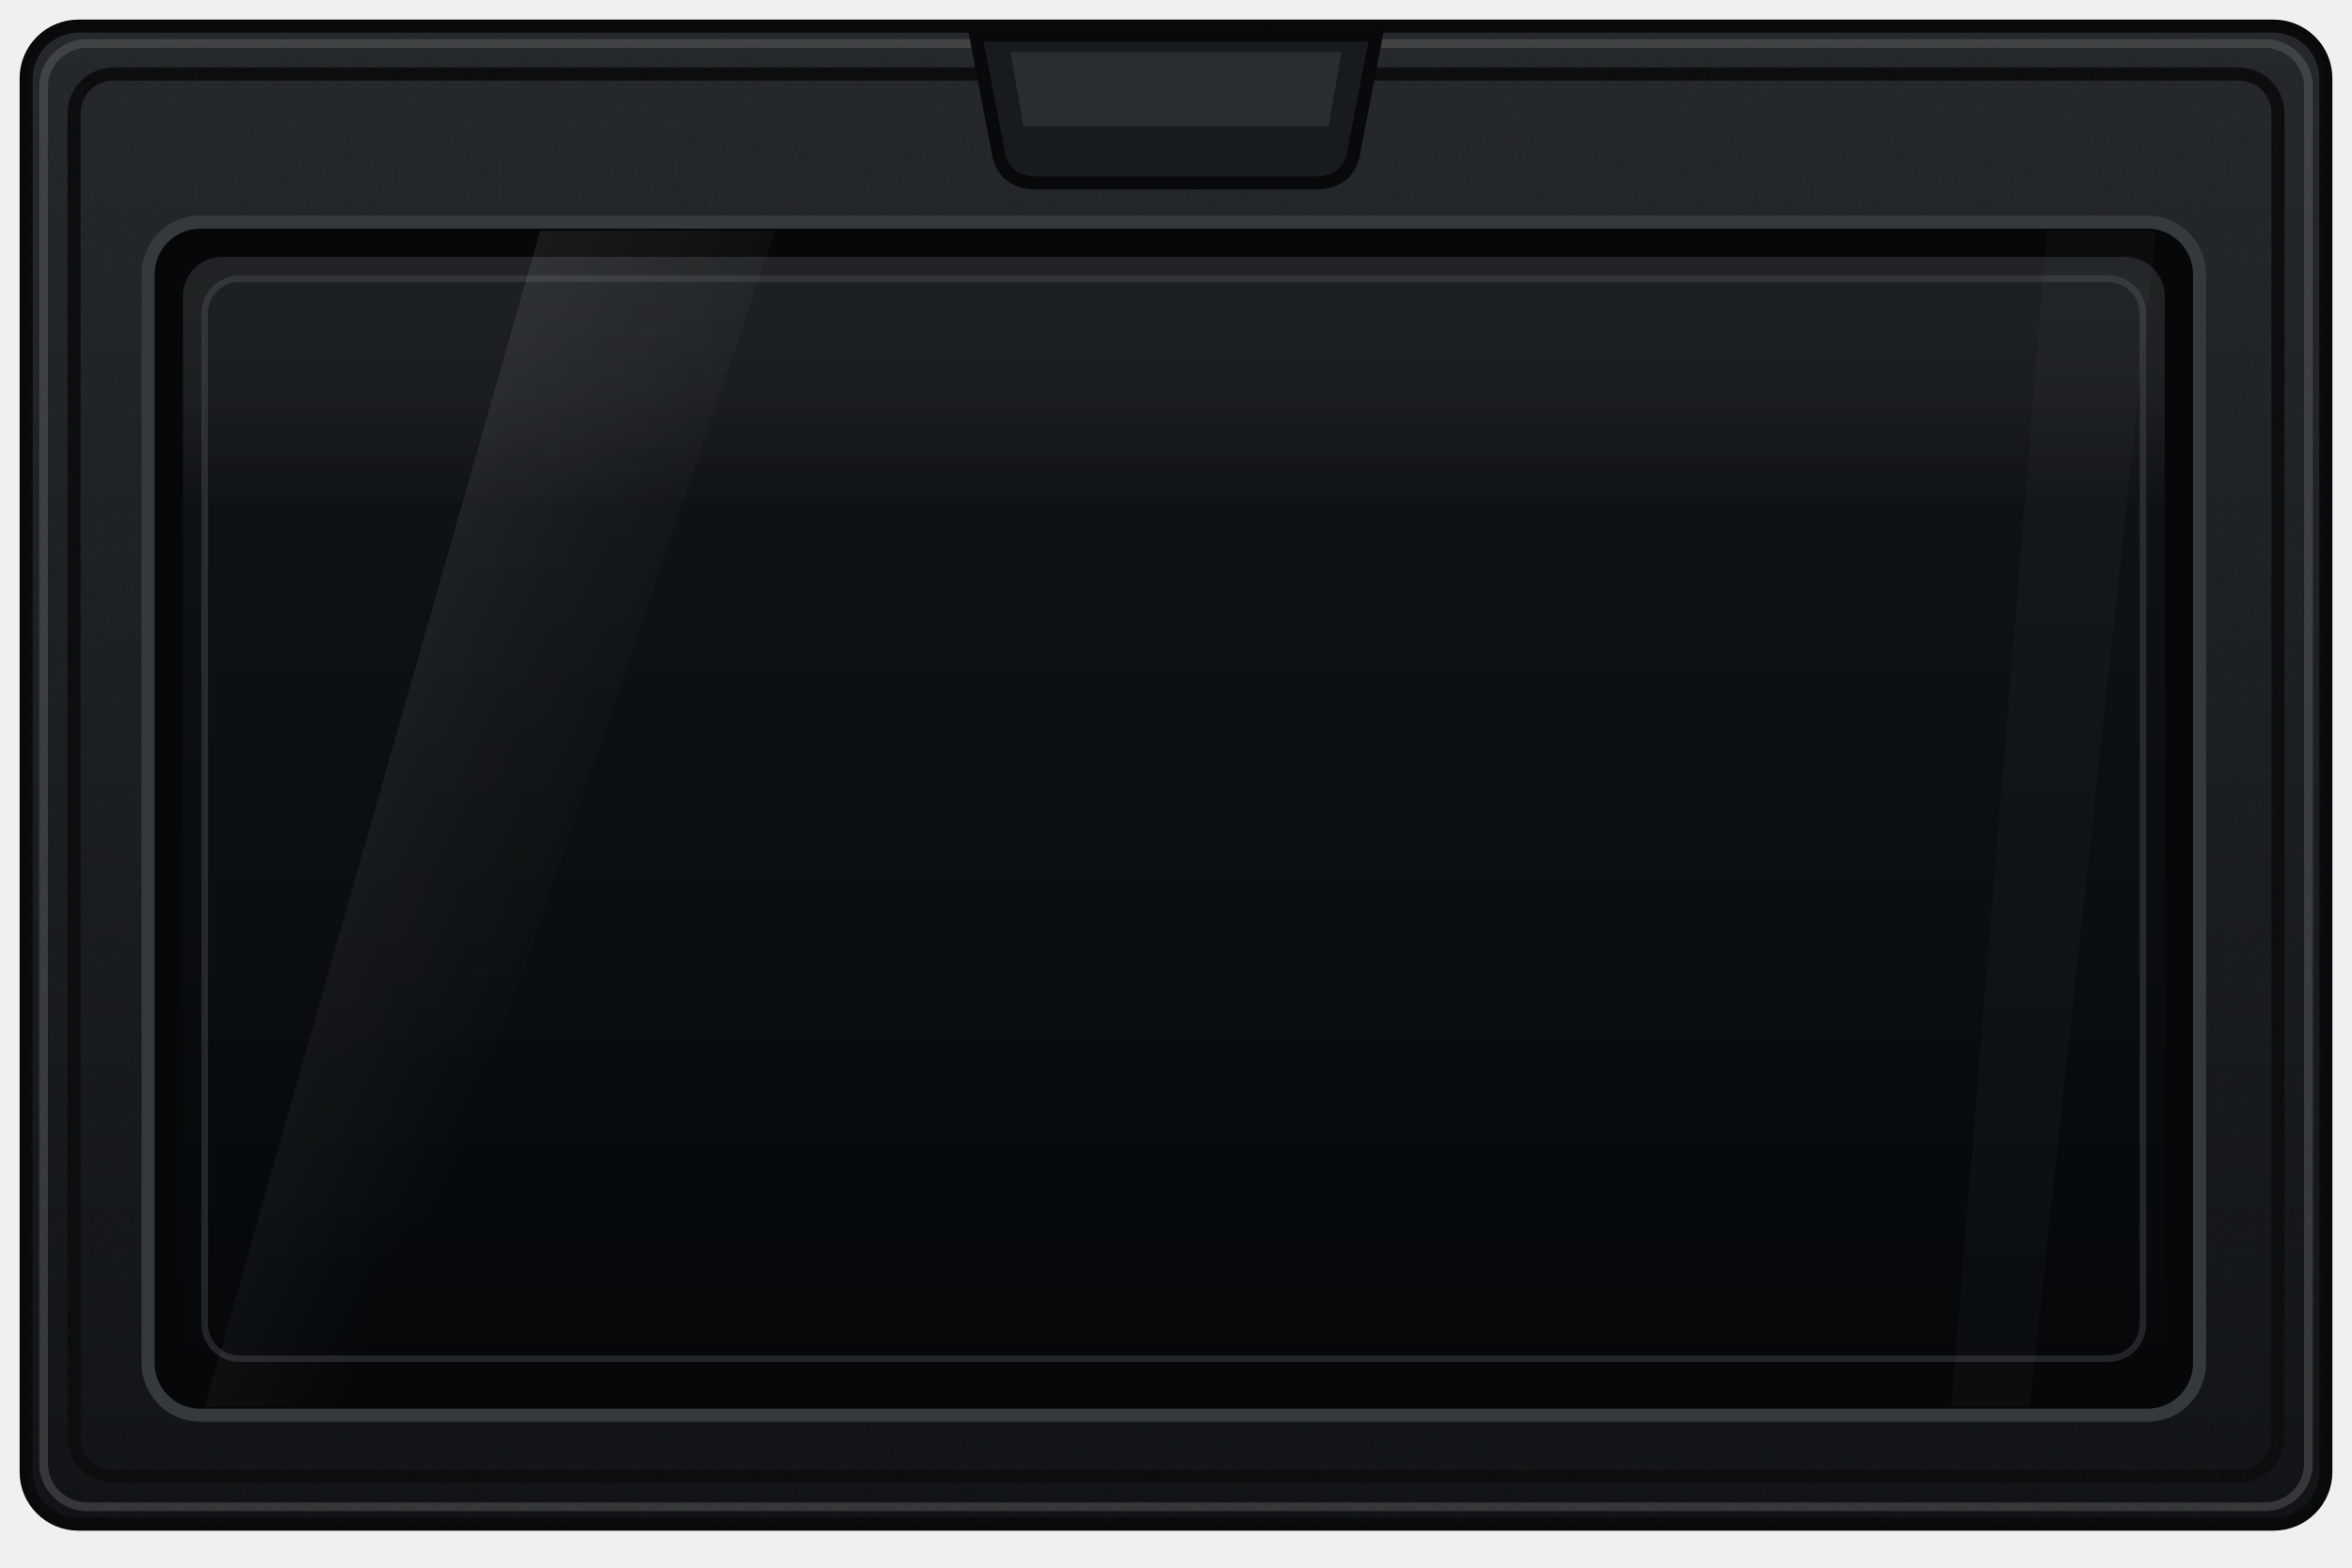
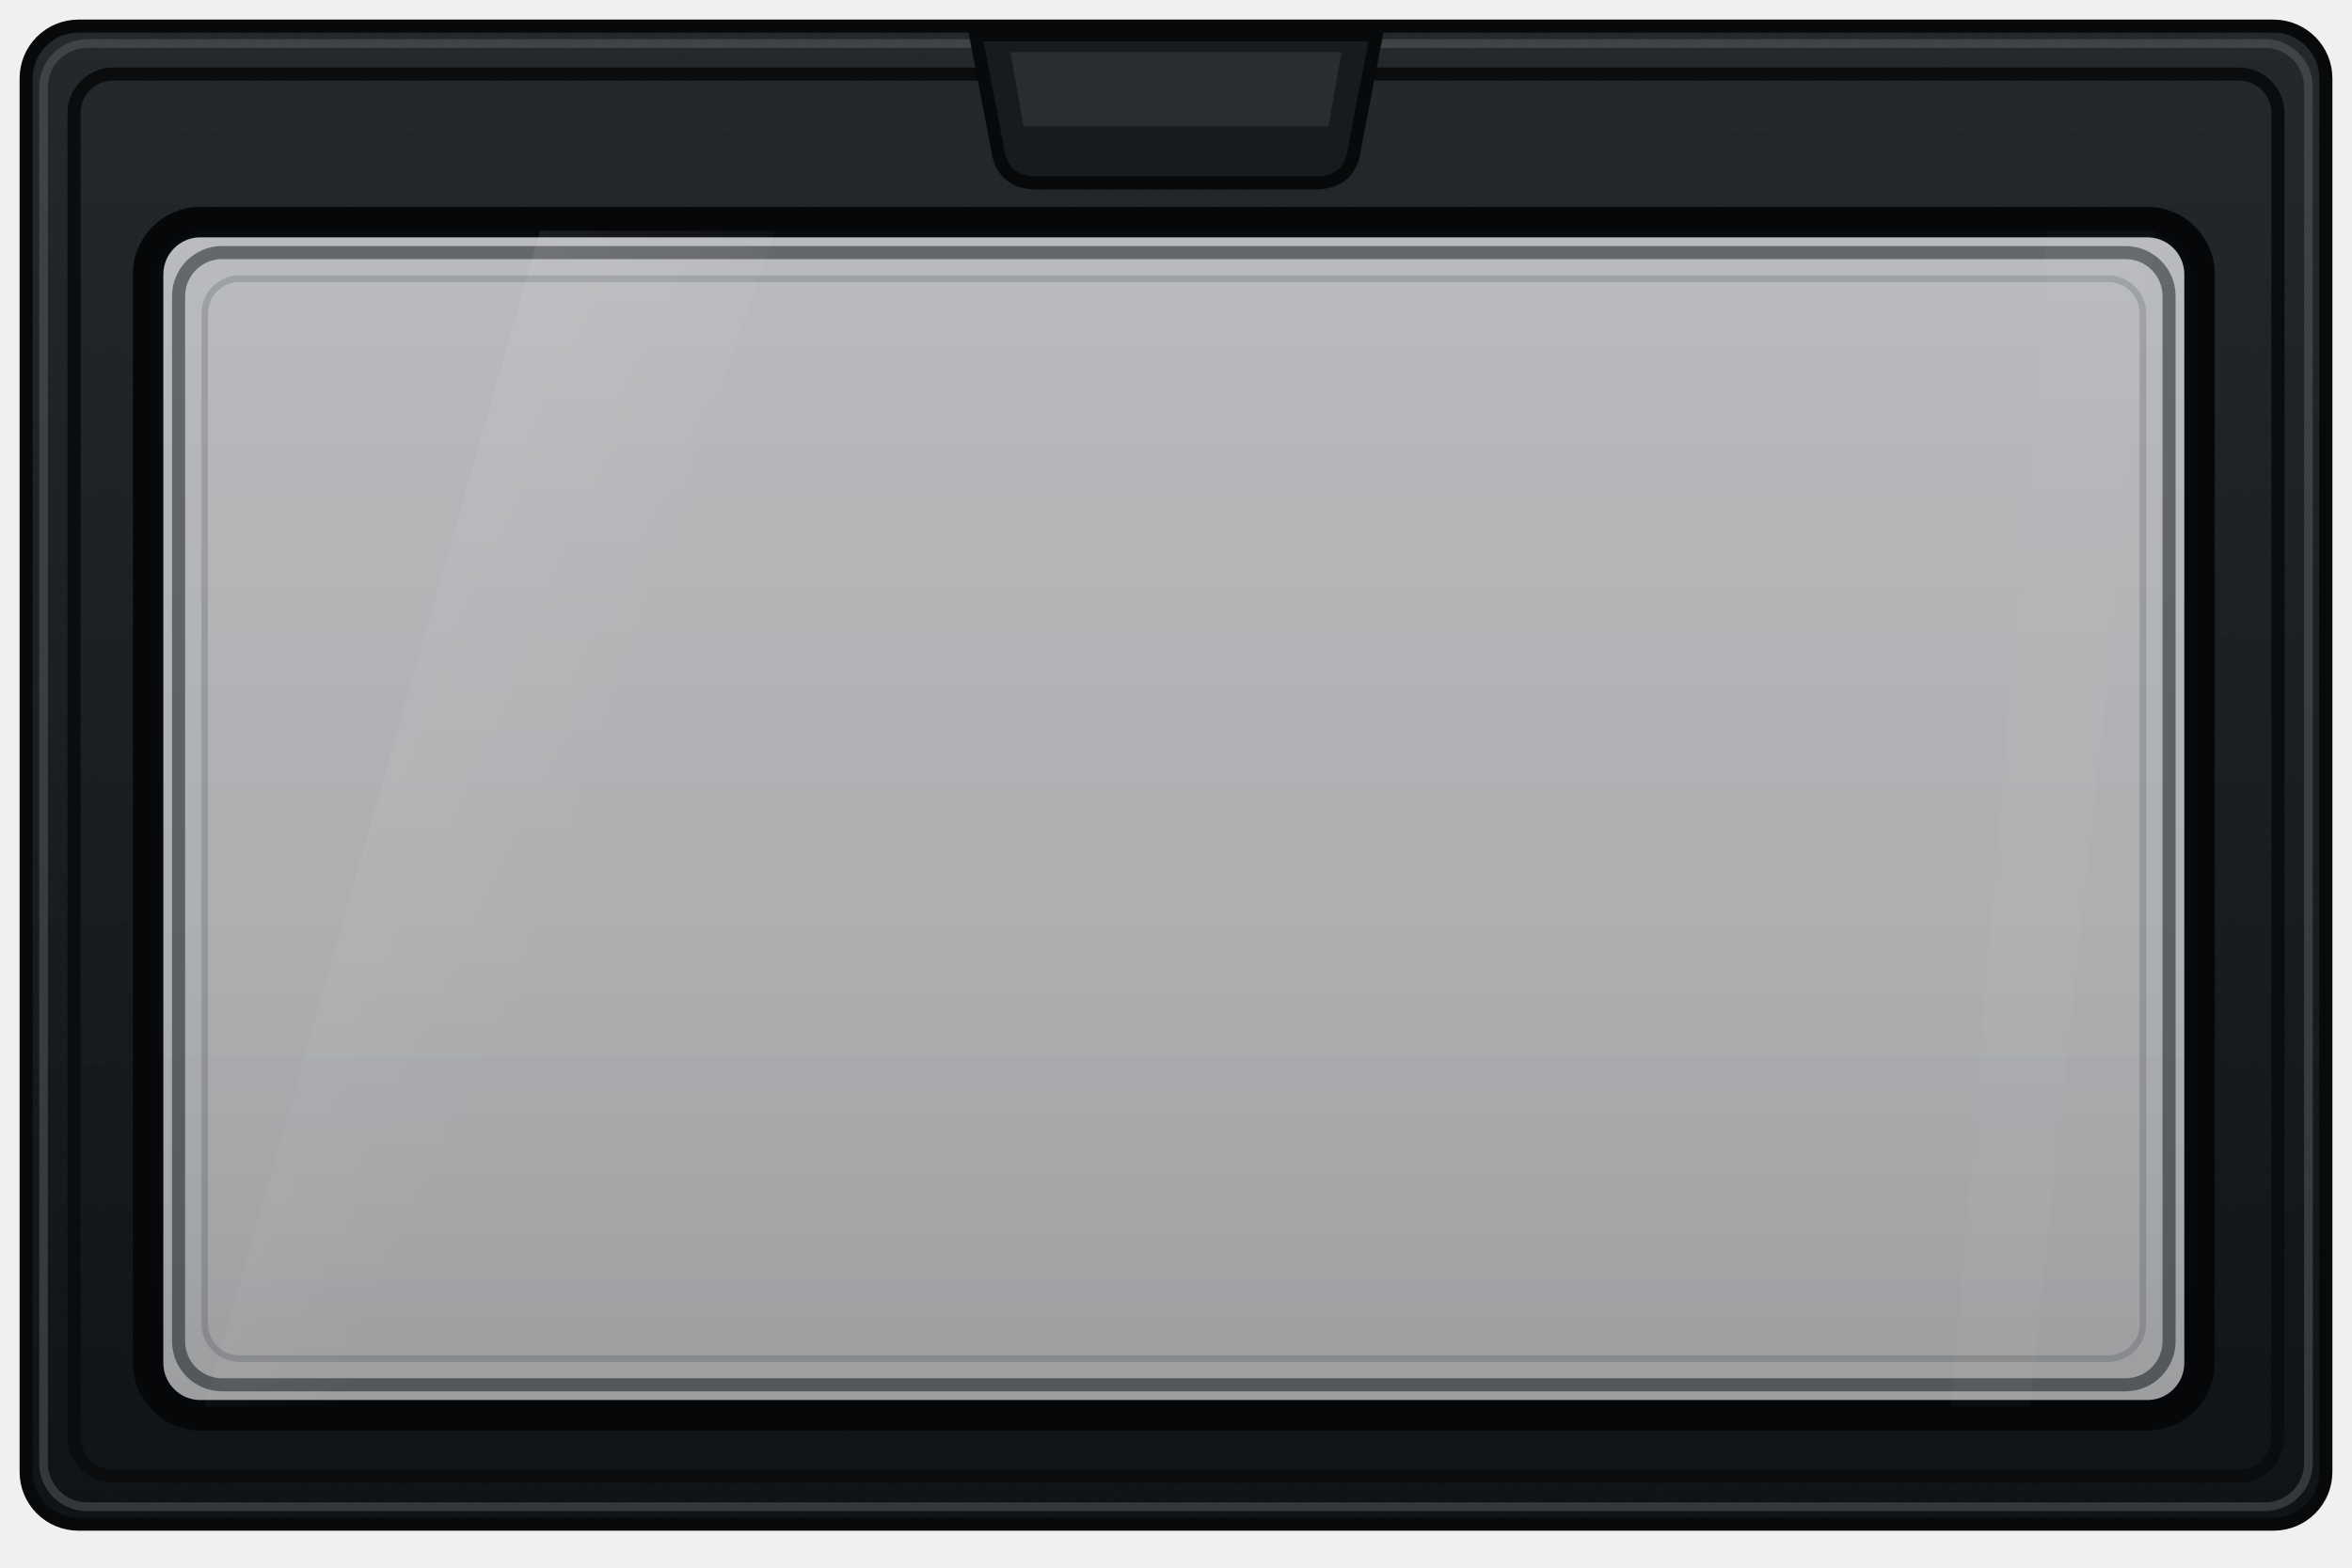
<svg xmlns="http://www.w3.org/2000/svg" width="540" height="360" viewBox="0 0 540 360">
  <defs>
    <linearGradient id="frame" x1="0" y1="0" x2="0" y2="1">
      <stop offset="0" stop-color="#24282a" />
      <stop offset=".48" stop-color="#1a1e20" />
      <stop offset="1" stop-color="#101315" />
-     </linearGradient>
-     <linearGradient id="lip" x1="0" y1="0" x2="0" y2="1">
-       <stop offset="0" stop-color="#4b4f50" stop-opacity=".52" />
-       <stop offset=".22" stop-color="#111416" />
-       <stop offset="1" stop-color="#050708" />
    </linearGradient>
    <linearGradient id="glass" x1="0" y1="0" x2="0" y2="1">
      <stop offset="0" stop-color="#111820" stop-opacity=".18" />
      <stop offset=".62" stop-color="#071016" stop-opacity=".24" />
      <stop offset="1" stop-color="#020609" stop-opacity=".30" />
    </linearGradient>
    <linearGradient id="shine" x1="0" y1="0" x2="1" y2="1">
      <stop offset="0" stop-color="#fff" stop-opacity=".17" />
      <stop offset=".36" stop-color="#fff" stop-opacity=".065" />
      <stop offset=".62" stop-color="#fff" stop-opacity="0" />
    </linearGradient>
    <filter id="grain" x="-10%" y="-10%" width="120%" height="120%">
      <feTurbulence type="fractalNoise" baseFrequency=".72" numOctaves="2" seed="66" result="n" />
      <feColorMatrix in="n" type="matrix" values=".12 0 0 0 0  0 .12 0 0 0  0 0 .12 0 0  0 0 0 .13 0" />
    </filter>
-     <clipPath id="outer">
-       <rect x="6" y="6" width="528" height="344" rx="12" />
-     </clipPath>
+     <mask id="frameMask">
+       <rect width="540" height="360" fill="#000" />
+       <rect x="6" y="6" width="528" height="344" rx="12" fill="#fff" />
+       <rect x="36" y="53" width="467" height="270" rx="11" fill="#000" />
+     </mask>
    <clipPath id="window">
      <rect x="36" y="53" width="467" height="270" rx="11" />
    </clipPath>
  </defs>
-   <rect x="6" y="6" width="528" height="344" rx="12" fill="url(#frame)" stroke="#07090a" stroke-width="3" />
+   <rect x="6" y="6" width="528" height="344" rx="12" fill="url(#frame)" mask="url(#frameMask)" />
+   <rect x="6" y="6" width="528" height="344" rx="12" fill="#fff" opacity=".12" filter="url(#grain)" mask="url(#frameMask)" />
+   <rect x="6" y="6" width="528" height="344" rx="12" fill="none" stroke="#07090a" stroke-width="3" />
  <rect x="10" y="10" width="520" height="336" rx="10" fill="none" stroke="#666a69" stroke-opacity=".42" stroke-width="2" />
  <rect x="17" y="17" width="506" height="322" rx="9" fill="none" stroke="#0a0c0d" stroke-width="3" />
-   <rect x="6" y="6" width="528" height="344" rx="12" filter="url(#grain)" opacity=".42" clip-path="url(#outer)" />
-   <rect x="34" y="51" width="471" height="274" rx="12" fill="#050708" stroke="#34393b" stroke-width="3" />
-   <rect x="42" y="59" width="455" height="258" rx="9" fill="url(#lip)" opacity=".78" />
-   <rect x="47" y="64" width="445" height="248" rx="8" fill="url(#glass)" stroke="#5f6669" stroke-opacity=".34" stroke-width="1.5" />
+   <rect x="34" y="51" width="471" height="274" rx="12" fill="none" stroke="#050708" stroke-width="7" />
+   <rect x="41" y="58" width="457" height="260" rx="10" fill="none" stroke="#3a4042" stroke-opacity=".62" stroke-width="3" />
+   <rect x="47" y="64" width="445" height="248" rx="8" fill="none" stroke="#70777a" stroke-opacity=".28" stroke-width="1.5" />
  <g clip-path="url(#window)" pointer-events="none">
+     <rect x="36" y="53" width="467" height="270" rx="11" fill="url(#glass)" />
    <path d="M124 53H178L86 323H47Z" fill="url(#shine)" />
    <path d="M470 53H495L466 323H448Z" fill="#fff" opacity=".025" />
    <rect x="36" y="53" width="467" height="270" rx="11" fill="#071017" opacity=".075" />
  </g>
  <path d="M224 8H316L311 34Q310 42 302 42H238Q230 42 229 34Z" fill="#171b1d" stroke="#07090a" stroke-width="3" />
  <path d="M232 12H308L305 29H235Z" fill="#35393a" opacity=".62" />
</svg>
